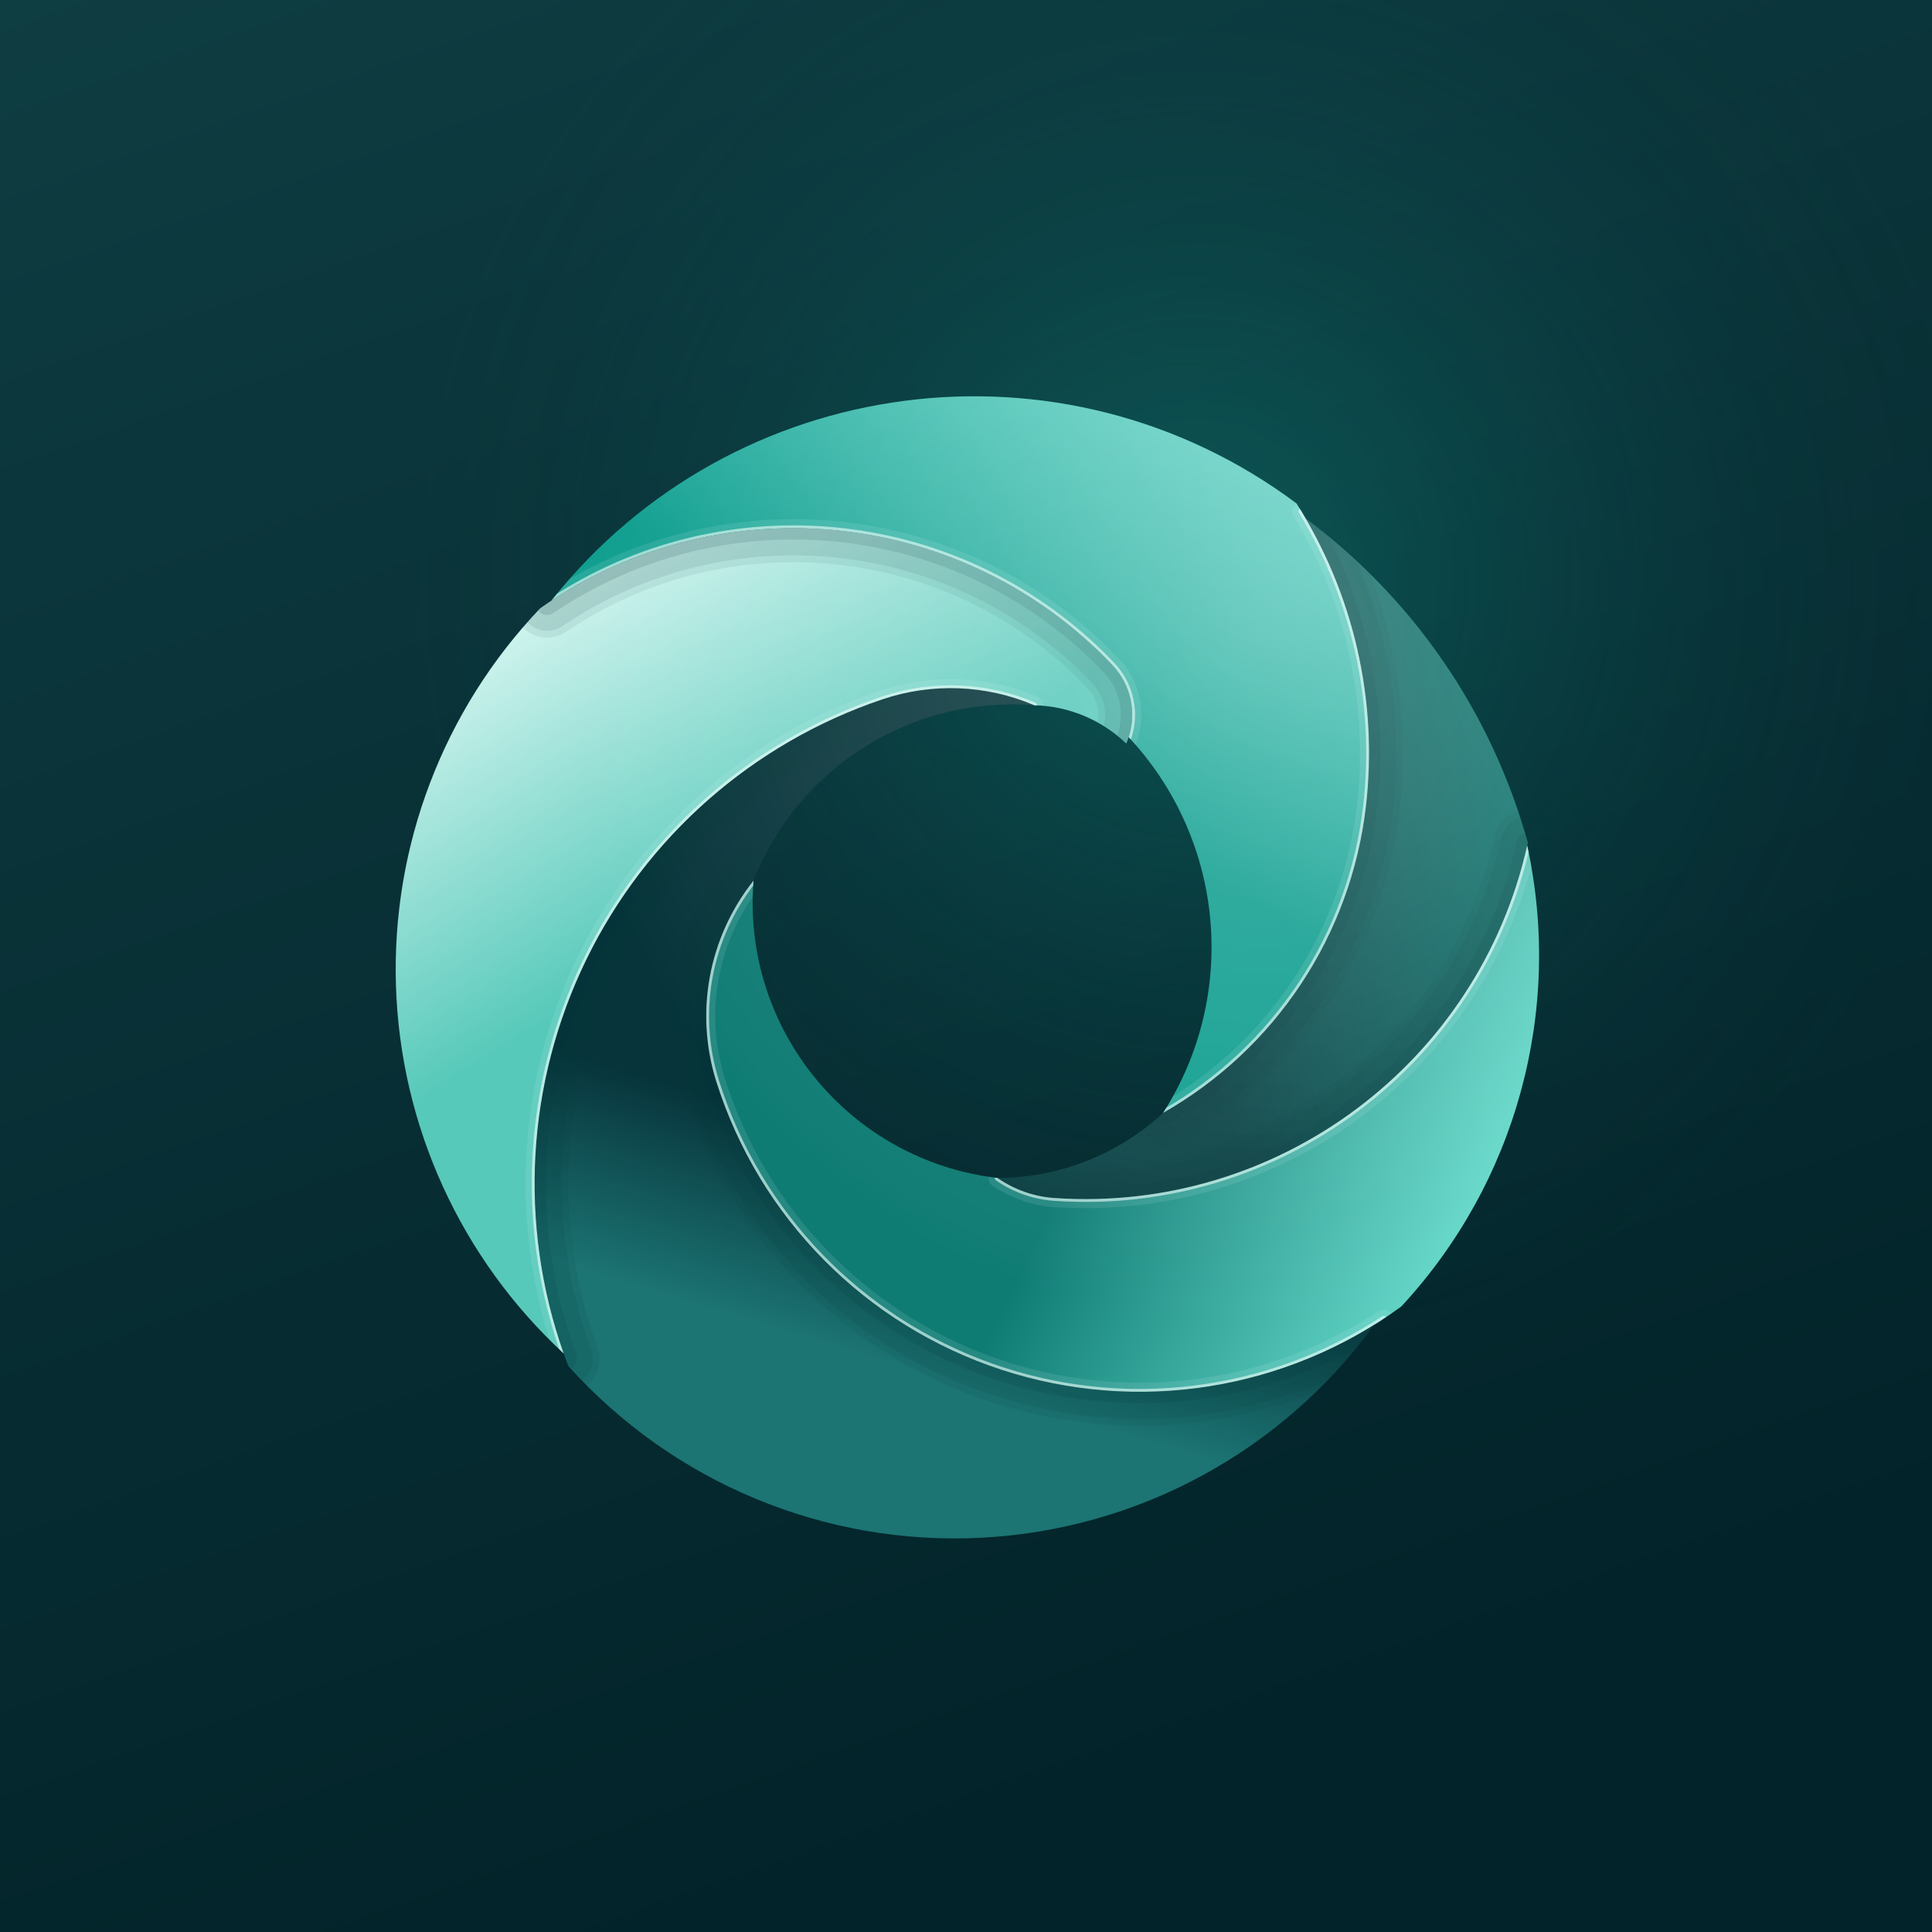
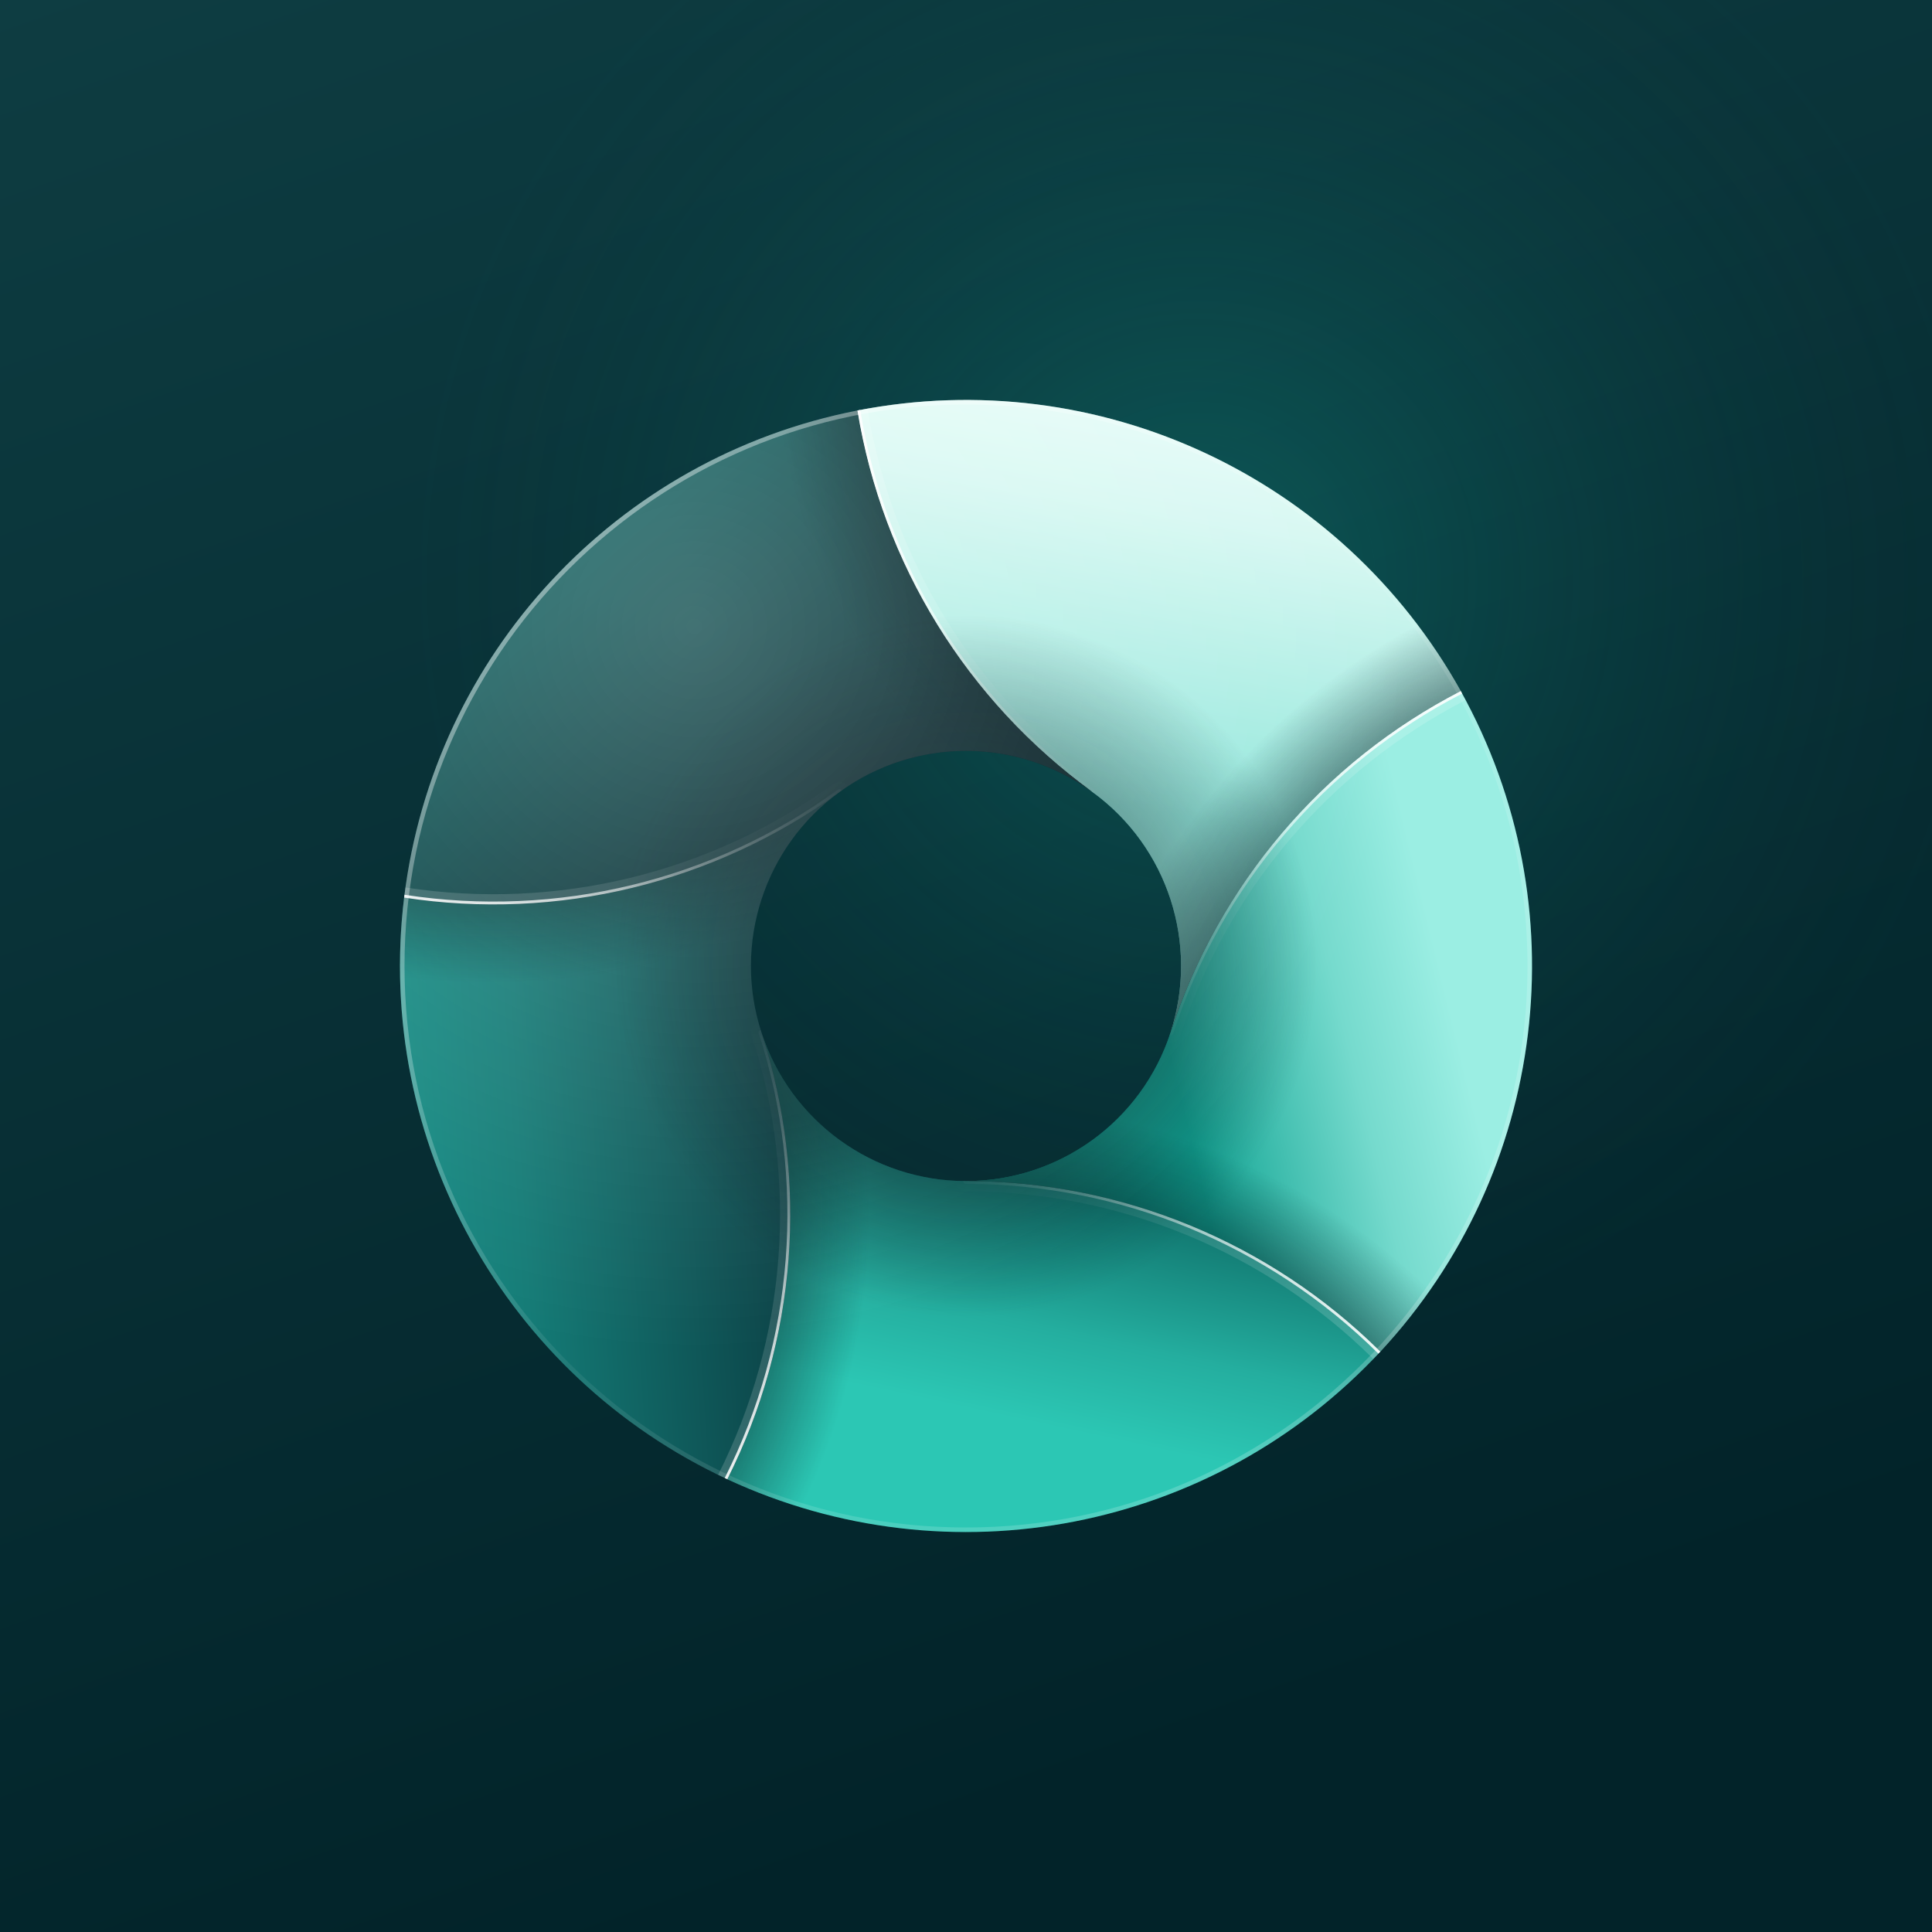
<svg xmlns="http://www.w3.org/2000/svg" viewBox="0 0 1024 1024" width="1024" height="1024">
  <defs>
    <linearGradient id="deep" x1="0" y1="0" x2="0.35" y2="1">
      <stop offset="0" stop-color="#0E3D42" />
      <stop offset="1" stop-color="#022329" />
    </linearGradient>
    <radialGradient id="amb" gradientUnits="userSpaceOnUse" cx="634.88" cy="307.2" r="768.0">
      <stop offset="0" stop-color="#14B8A6" stop-opacity="0.30" />
      <stop offset="0.55" stop-color="#0E3D42" stop-opacity="0" />
    </radialGradient>
  </defs>
  <rect width="1024" height="1024" fill="url(#deep)" />
  <rect width="1024" height="1024" fill="url(#amb)" />
  <g transform="translate(512.0 512.0) scale(0.6)">
    <defs>
-       <linearGradient id="apgB1" gradientUnits="userSpaceOnUse" x1="-336.21" y1="-369.54" x2="-157.92" y2="-86.38">
-         <stop offset="0" stop-color="#D9F7F2" />
-         <stop offset="1" stop-color="#57C9BA" />
+       <linearGradient id="apgB1" gradientUnits="userSpaceOnUse" x1="80.89" y1="-150.66" x2="151.24" y2="-569.34">
+         <stop offset="0" stop-color="#8FE6DA" />
+         <stop offset="0.62" stop-color="#D7F8F2" />
+         <stop offset="1" stop-color="#F3FFFC" />
      </linearGradient>
      <clipPath id="apcB1">
-         <path d="M -355.41 342.25 A 462.17 462.17 0 0 1 -376.19 -315.92 A 388.91 388.91 0 0 1 129.21 -266 A 63.93 63.93 0 0 1 141.59 -196.56 A 121.68 121.68 0 0 0 60.3 -230.35 A 188.4 188.4 0 0 0 -73.73 -235.59 A 451.45 451.45 0 0 0 -355.41 342.25 Z" />
+         <path d="M 111.68 -153.71 A 520 520 0 0 1 -95.89 -490.72 A 500 500 0 0 1 437.07 -242.84 A 520 520 0 0 0 180.7 58.71 A 190 190 0 0 0 111.68 -153.71 Z" />
      </clipPath>
-       <linearGradient id="apgB2" gradientUnits="userSpaceOnUse" x1="335.42" y1="-593.28" x2="74.57" y2="-163.83">
-         <stop offset="0" stop-color="#8AE8DC" />
-         <stop offset="1" stop-color="#0F9E8F" />
+       <linearGradient id="apgB2" gradientUnits="userSpaceOnUse" x1="168.23" y1="30.65" x2="411.74" y2="-28.6">
+         <stop offset="0" stop-color="#12A594" />
+         <stop offset="0.62" stop-color="#75DACD" />
+         <stop offset="1" stop-color="#9BEEE3" />
      </linearGradient>
      <clipPath id="apcB2">
-         <path d="M 174.16 129.74 A 271.8 271.8 0 0 0 143.71 -202.17 A 63.93 63.93 0 0 0 129.21 -266 A 388.91 388.91 0 0 0 -366.29 -322.66 A 476.24 476.24 0 0 1 291.89 -408.67 A 410.67 410.67 0 0 1 353.29 -141.01 A 359.11 359.11 0 0 1 174.16 129.74 Z" />
+         <path d="M 180.7 58.71 A 520 520 0 0 1 437.07 -242.84 A 500 500 0 0 1 366.02 340.63 A 520 520 0 0 0 0 190 A 190 190 0 0 0 180.7 58.71 Z" />
      </clipPath>
-       <linearGradient id="apgB3" gradientUnits="userSpaceOnUse" x1="637.51" y1="-170.83" x2="179.14" y2="-17.59">
-         <stop offset="0" stop-color="#138A80" />
-         <stop offset="1" stop-color="#0C4447" />
+       <linearGradient id="apgB3" gradientUnits="userSpaceOnUse" x1="21.97" y1="169.58" x2="-24.47" y2="385.77">
+         <stop offset="0" stop-color="#0E6E68" />
+         <stop offset="0.62" stop-color="#24AE9F" />
+         <stop offset="1" stop-color="#2CC7B4" />
      </linearGradient>
      <clipPath id="apcB3">
-         <path d="M 27.83 187.25 A 215.38 215.38 0 0 0 174.16 129.74 A 359.11 359.11 0 0 0 353.29 -141.01 A 410.67 410.67 0 0 0 299.99 -395.39 A 534.99 534.99 0 0 1 496.3 -108.87 A 400.06 400.06 0 0 1 78.13 204.96 A 99.9 99.9 0 0 1 27.83 187.25 Z" />
+         <path d="M 0 190 A 520 520 0 0 1 366.02 340.63 A 500 500 0 0 1 -210.86 453.36 A 520 520 0 0 0 -180.7 58.71 A 190 190 0 0 0 0 190 Z" />
      </clipPath>
-       <linearGradient id="apgB4" gradientUnits="userSpaceOnUse" x1="428.74" y1="298.42" x2="106.87" y2="144.84">
-         <stop offset="0" stop-color="#6ADDCE" />
-         <stop offset="1" stop-color="#0F7C74" />
+       <linearGradient id="apgB4" gradientUnits="userSpaceOnUse" x1="-154.59" y1="73.09" x2="-551.06" y2="98">
+         <stop offset="0" stop-color="#0B3F44" />
+         <stop offset="0.62" stop-color="#147B76" />
+         <stop offset="1" stop-color="#17938A" />
      </linearGradient>
      <clipPath id="apcB4">
-         <path d="M -187.7 -75.4 A 244.9 244.9 0 0 0 27.83 187.25 A 99.9 99.9 0 0 0 78.13 204.96 A 400.06 400.06 0 0 0 495.74 -106.38 A 455.65 455.65 0 0 1 384.48 300.81 A 392.18 392.18 0 0 1 -220.48 102.39 A 192.36 192.36 0 0 1 -187.7 -75.4 Z" />
+         <path d="M -180.7 58.71 A 520 520 0 0 1 -210.86 453.36 A 500 500 0 0 1 -496.33 -60.44 A 520 520 0 0 0 -111.68 -153.71 A 190 190 0 0 0 -180.7 58.71 Z" />
      </clipPath>
-       <linearGradient id="apgB5" gradientUnits="userSpaceOnUse" x1="-143.95" y1="328.03" x2="-91.37" y2="155.09">
-         <stop offset="0" stop-color="#1C7473" />
-         <stop offset="1" stop-color="#07343B" />
+       <linearGradient id="apgB5" gradientUnits="userSpaceOnUse" x1="-117.81" y1="-123.94" x2="-441.37" y2="-489.65">
+         <stop offset="0" stop-color="#06282E" />
+         <stop offset="0.62" stop-color="#105858" />
+         <stop offset="1" stop-color="#146A69" />
      </linearGradient>
      <clipPath id="apcB5">
-         <path d="M -351.38 353.24 A 451.45 451.45 0 0 1 -73.73 -235.59 A 188.4 188.4 0 0 1 60.3 -230.35 A 245.79 245.79 0 0 0 -187.7 -75.4 A 192.36 192.36 0 0 0 -220.48 102.39 A 392.18 392.18 0 0 0 360.66 316.88 A 458.37 458.37 0 0 1 -351.38 353.24 Z" />
+         <path d="M -111.68 -153.71 A 520 520 0 0 1 -496.33 -60.44 A 500 500 0 0 1 -95.89 -490.72 A 520 520 0 0 0 111.68 -153.71 A 190 190 0 0 0 -111.68 -153.71 Z" />
      </clipPath>
-       <radialGradient id="apkey" gradientUnits="userSpaceOnUse" cx="260" cy="-300" r="620">
+       <radialGradient id="apsB5B1" gradientUnits="userSpaceOnUse" cx="417.33" cy="-574.4" r="590">
+         <stop offset="0.881" stop-color="#021A1F" stop-opacity="0.42" />
+         <stop offset="1" stop-color="#021A1F" stop-opacity="0" />
+       </radialGradient>
+       <linearGradient id="aplB5B1" gradientUnits="userSpaceOnUse" x1="111.68" y1="-153.71" x2="-95.89" y2="-490.72">
+         <stop offset="0" stop-color="#FFFFFF" stop-opacity="0.05" />
+         <stop offset="0.7" stop-color="#FFFFFF" stop-opacity="0.75" />
+         <stop offset="1" stop-color="#FFFFFF" stop-opacity="0.9" />
+       </linearGradient>
+       <radialGradient id="apsB1B2" gradientUnits="userSpaceOnUse" cx="675.25" cy="219.4" r="590">
+         <stop offset="0.881" stop-color="#021A1F" stop-opacity="0.42" />
+         <stop offset="1" stop-color="#021A1F" stop-opacity="0" />
+       </radialGradient>
+       <linearGradient id="aplB1B2" gradientUnits="userSpaceOnUse" x1="180.7" y1="58.71" x2="437.07" y2="-242.84">
+         <stop offset="0" stop-color="#FFFFFF" stop-opacity="0.05" />
+         <stop offset="0.7" stop-color="#FFFFFF" stop-opacity="0.75" />
+         <stop offset="1" stop-color="#FFFFFF" stop-opacity="0.9" />
+       </linearGradient>
+       <radialGradient id="apsB2B3" gradientUnits="userSpaceOnUse" cx="0" cy="710" r="590">
+         <stop offset="0.881" stop-color="#021A1F" stop-opacity="0.42" />
+         <stop offset="1" stop-color="#021A1F" stop-opacity="0" />
+       </radialGradient>
+       <linearGradient id="aplB2B3" gradientUnits="userSpaceOnUse" x1="0" y1="190" x2="366.02" y2="340.63">
+         <stop offset="0" stop-color="#FFFFFF" stop-opacity="0.05" />
+         <stop offset="0.7" stop-color="#FFFFFF" stop-opacity="0.75" />
+         <stop offset="1" stop-color="#FFFFFF" stop-opacity="0.9" />
+       </linearGradient>
+       <radialGradient id="apsB3B4" gradientUnits="userSpaceOnUse" cx="-675.25" cy="219.4" r="590">
+         <stop offset="0.881" stop-color="#021A1F" stop-opacity="0.42" />
+         <stop offset="1" stop-color="#021A1F" stop-opacity="0" />
+       </radialGradient>
+       <linearGradient id="aplB3B4" gradientUnits="userSpaceOnUse" x1="-180.7" y1="58.71" x2="-210.86" y2="453.36">
+         <stop offset="0" stop-color="#FFFFFF" stop-opacity="0.05" />
+         <stop offset="0.7" stop-color="#FFFFFF" stop-opacity="0.75" />
+         <stop offset="1" stop-color="#FFFFFF" stop-opacity="0.9" />
+       </linearGradient>
+       <radialGradient id="apsB4B5" gradientUnits="userSpaceOnUse" cx="-417.33" cy="-574.4" r="590">
+         <stop offset="0.881" stop-color="#021A1F" stop-opacity="0.42" />
+         <stop offset="1" stop-color="#021A1F" stop-opacity="0" />
+       </radialGradient>
+       <linearGradient id="aplB4B5" gradientUnits="userSpaceOnUse" x1="-111.68" y1="-153.71" x2="-496.33" y2="-60.44">
+         <stop offset="0" stop-color="#FFFFFF" stop-opacity="0.05" />
+         <stop offset="0.7" stop-color="#FFFFFF" stop-opacity="0.75" />
+         <stop offset="1" stop-color="#FFFFFF" stop-opacity="0.9" />
+       </linearGradient>
+       <radialGradient id="apap" gradientUnits="userSpaceOnUse" cx="0" cy="0" r="310">
+         <stop offset="0.613" stop-color="#021A1F" stop-opacity="0.35" />
+         <stop offset="1" stop-color="#021A1F" stop-opacity="0" />
+       </radialGradient>
+       <clipPath id="apall">
+         <path d="M 111.68 -153.71 A 520 520 0 0 1 -95.89 -490.72 A 500 500 0 0 1 437.07 -242.84 A 520 520 0 0 0 180.7 58.71 A 190 190 0 0 0 111.68 -153.71 Z" />
+         <path d="M 180.7 58.71 A 520 520 0 0 1 437.07 -242.84 A 500 500 0 0 1 366.02 340.63 A 520 520 0 0 0 0 190 A 190 190 0 0 0 180.7 58.71 Z" />
+         <path d="M 0 190 A 520 520 0 0 1 366.02 340.63 A 500 500 0 0 1 -210.86 453.36 A 520 520 0 0 0 -180.7 58.71 A 190 190 0 0 0 0 190 Z" />
+         <path d="M -180.7 58.71 A 520 520 0 0 1 -210.86 453.36 A 500 500 0 0 1 -496.33 -60.44 A 520 520 0 0 0 -111.68 -153.71 A 190 190 0 0 0 -180.7 58.71 Z" />
+         <path d="M -111.68 -153.71 A 520 520 0 0 1 -496.33 -60.44 A 500 500 0 0 1 -95.89 -490.72 A 520 520 0 0 0 111.68 -153.71 A 190 190 0 0 0 -111.68 -153.71 Z" />
+       </clipPath>
+       <radialGradient id="apkey" gradientUnits="userSpaceOnUse" cx="-240" cy="-300" r="640">
        <stop offset="0" stop-color="#FFFFFF" stop-opacity="0.22" />
        <stop offset="1" stop-color="#FFFFFF" stop-opacity="0" />
      </radialGradient>
-       <clipPath id="apall">
-         <path d="M -355.41 342.25 A 462.17 462.17 0 0 1 -376.19 -315.92 A 388.91 388.91 0 0 1 129.21 -266 A 63.93 63.93 0 0 1 141.59 -196.56 A 121.68 121.68 0 0 0 60.3 -230.35 A 188.4 188.4 0 0 0 -73.73 -235.59 A 451.45 451.45 0 0 0 -355.41 342.25 Z" />
-         <path d="M 174.16 129.74 A 271.8 271.8 0 0 0 143.71 -202.17 A 63.93 63.93 0 0 0 129.21 -266 A 388.91 388.91 0 0 0 -366.29 -322.66 A 476.24 476.24 0 0 1 291.89 -408.67 A 410.67 410.67 0 0 1 353.29 -141.01 A 359.11 359.11 0 0 1 174.16 129.74 Z" />
-         <path d="M 27.83 187.25 A 215.38 215.38 0 0 0 174.16 129.74 A 359.11 359.11 0 0 0 353.29 -141.01 A 410.67 410.67 0 0 0 299.99 -395.39 A 534.99 534.99 0 0 1 496.3 -108.87 A 400.06 400.06 0 0 1 78.13 204.96 A 99.9 99.9 0 0 1 27.83 187.25 Z" />
-         <path d="M -187.7 -75.4 A 244.9 244.9 0 0 0 27.83 187.25 A 99.9 99.9 0 0 0 78.13 204.96 A 400.06 400.06 0 0 0 495.74 -106.38 A 455.65 455.65 0 0 1 384.48 300.81 A 392.18 392.18 0 0 1 -220.48 102.39 A 192.36 192.36 0 0 1 -187.7 -75.4 Z" />
-         <path d="M -351.38 353.24 A 451.45 451.45 0 0 1 -73.73 -235.59 A 188.4 188.4 0 0 1 60.3 -230.35 A 245.79 245.79 0 0 0 -187.7 -75.4 A 192.36 192.36 0 0 0 -220.48 102.39 A 392.18 392.18 0 0 0 360.66 316.88 A 458.37 458.37 0 0 1 -351.38 353.24 Z" />
-       </clipPath>
+       <linearGradient id="aprim" x1="0" y1="0" x2="1" y2="1">
+         <stop offset="0" stop-color="#FFFFFF" stop-opacity=".55" />
+         <stop offset=".5" stop-color="#FFFFFF" stop-opacity=".06" />
+         <stop offset="1" stop-color="#FFFFFF" stop-opacity=".25" />
+       </linearGradient>
    </defs>
-     <path id="blade-1" fill="url(#apgB1)" d="M -355.41 342.25 A 462.17 462.17 0 0 1 -376.19 -315.92 A 388.91 388.91 0 0 1 129.21 -266 A 63.93 63.93 0 0 1 141.59 -196.56 A 121.68 121.68 0 0 0 60.3 -230.35 A 188.4 188.4 0 0 0 -73.73 -235.59 A 451.45 451.45 0 0 0 -355.41 342.25 Z" />
-     <path id="blade-2" fill="url(#apgB2)" d="M 174.16 129.74 A 271.8 271.8 0 0 0 143.71 -202.17 A 63.93 63.93 0 0 0 129.21 -266 A 388.91 388.91 0 0 0 -366.29 -322.66 A 476.24 476.24 0 0 1 291.89 -408.67 A 410.67 410.67 0 0 1 353.29 -141.01 A 359.11 359.11 0 0 1 174.16 129.74 Z" />
-     <path id="blade-3" fill="url(#apgB3)" d="M 27.83 187.25 A 215.38 215.38 0 0 0 174.16 129.74 A 359.11 359.11 0 0 0 353.29 -141.01 A 410.67 410.67 0 0 0 299.99 -395.39 A 534.99 534.99 0 0 1 496.3 -108.87 A 400.06 400.06 0 0 1 78.13 204.96 A 99.9 99.9 0 0 1 27.83 187.25 Z" />
-     <path id="blade-4" fill="url(#apgB4)" d="M -187.7 -75.4 A 244.9 244.9 0 0 0 27.83 187.25 A 99.9 99.9 0 0 0 78.13 204.96 A 400.06 400.06 0 0 0 495.74 -106.38 A 455.65 455.65 0 0 1 384.48 300.81 A 392.18 392.18 0 0 1 -220.48 102.39 A 192.36 192.36 0 0 1 -187.7 -75.4 Z" />
-     <path id="blade-5" fill="url(#apgB5)" d="M -351.38 353.24 A 451.45 451.45 0 0 1 -73.73 -235.59 A 188.4 188.4 0 0 1 60.3 -230.35 A 245.79 245.79 0 0 0 -187.7 -75.4 A 192.36 192.36 0 0 0 -220.48 102.39 A 392.18 392.18 0 0 0 360.66 316.88 A 458.37 458.37 0 0 1 -351.38 353.24 Z" />
-     <g clip-path="url(#apcB5)" fill="none" stroke="#06363A" stroke-linecap="round">
-       <path d="M -353.7 347.03 A 451.45 451.45 0 0 1 -73.73 -235.59 A 188.4 188.4 0 0 1 60.3 -230.35" stroke-width="60" stroke-opacity="0.08" />
-       <path d="M -353.7 347.03 A 451.45 451.45 0 0 1 -73.73 -235.59 A 188.4 188.4 0 0 1 60.3 -230.35" stroke-width="48" stroke-opacity="0.10" />
-       <path d="M -353.7 347.03 A 451.45 451.45 0 0 1 -73.73 -235.59 A 188.4 188.4 0 0 1 60.3 -230.35" stroke-width="20" stroke-opacity="0.14" />
+     <path id="blade-1" fill="url(#apgB1)" d="M 111.68 -153.71 A 520 520 0 0 1 -95.89 -490.72 A 500 500 0 0 1 437.07 -242.84 A 520 520 0 0 0 180.7 58.71 A 190 190 0 0 0 111.68 -153.71 Z" />
+     <path id="blade-2" fill="url(#apgB2)" d="M 180.7 58.71 A 520 520 0 0 1 437.07 -242.84 A 500 500 0 0 1 366.02 340.63 A 520 520 0 0 0 0 190 A 190 190 0 0 0 180.7 58.71 Z" />
+     <path id="blade-3" fill="url(#apgB3)" d="M 0 190 A 520 520 0 0 1 366.02 340.63 A 500 500 0 0 1 -210.86 453.36 A 520 520 0 0 0 -180.7 58.71 A 190 190 0 0 0 0 190 Z" />
+     <path id="blade-4" fill="url(#apgB4)" d="M -180.7 58.71 A 520 520 0 0 1 -210.86 453.36 A 500 500 0 0 1 -496.33 -60.44 A 520 520 0 0 0 -111.68 -153.71 A 190 190 0 0 0 -180.7 58.71 Z" />
+     <path id="blade-5" fill="url(#apgB5)" d="M -111.68 -153.71 A 520 520 0 0 1 -496.33 -60.44 A 500 500 0 0 1 -95.89 -490.72 A 520 520 0 0 0 111.68 -153.71 A 190 190 0 0 0 -111.68 -153.71 Z" />
+     <rect clip-path="url(#apcB5)" x="-600" y="-600" width="1200" height="1200" fill="url(#apsB5B1)" />
+     <g clip-path="url(#apcB1)" fill="none" stroke="url(#aplB5B1)" stroke-linecap="round">
+       <path d="M 111.68 -153.71 A 520 520 0 0 1 -95.89 -490.72" stroke-width="5" />
+       <path d="M 111.68 -153.71 A 520 520 0 0 1 -95.89 -490.72" stroke-width="18" stroke-opacity="0.18" />
    </g>
-     <g clip-path="url(#apcB1)" fill="none" stroke="#EFFFFC" stroke-linecap="round">
-       <path d="M -353.7 347.03 A 451.45 451.45 0 0 1 -73.73 -235.59 A 188.4 188.4 0 0 1 60.3 -230.35" stroke-width="16" stroke-opacity="0.10" />
-       <path d="M -353.7 347.03 A 451.45 451.45 0 0 1 -73.73 -235.59 A 188.4 188.4 0 0 1 60.3 -230.35" stroke-width="5" stroke-opacity="0.6" />
+     <rect clip-path="url(#apcB1)" x="-600" y="-600" width="1200" height="1200" fill="url(#apsB1B2)" />
+     <g clip-path="url(#apcB2)" fill="none" stroke="url(#aplB1B2)" stroke-linecap="round">
+       <path d="M 180.7 58.71 A 520 520 0 0 1 437.07 -242.84" stroke-width="5" />
+       <path d="M 180.7 58.71 A 520 520 0 0 1 437.07 -242.84" stroke-width="18" stroke-opacity="0.18" />
    </g>
-     <g clip-path="url(#apcB5)" fill="none" stroke="#06363A" stroke-linecap="round">
-       <path d="M -187.7 -75.4 A 192.36 192.36 0 0 0 -220.48 102.39 A 392.18 392.18 0 0 0 369.06 311.5" stroke-width="60" stroke-opacity="0.08" />
-       <path d="M -187.7 -75.4 A 192.36 192.36 0 0 0 -220.48 102.39 A 392.18 392.18 0 0 0 369.06 311.5" stroke-width="48" stroke-opacity="0.10" />
-       <path d="M -187.7 -75.4 A 192.36 192.36 0 0 0 -220.48 102.39 A 392.18 392.18 0 0 0 369.06 311.5" stroke-width="20" stroke-opacity="0.14" />
+     <rect clip-path="url(#apcB2)" x="-600" y="-600" width="1200" height="1200" fill="url(#apsB2B3)" />
+     <g clip-path="url(#apcB3)" fill="none" stroke="url(#aplB2B3)" stroke-linecap="round">
+       <path d="M 0 190 A 520 520 0 0 1 366.02 340.63" stroke-width="5" />
+       <path d="M 0 190 A 520 520 0 0 1 366.02 340.63" stroke-width="18" stroke-opacity="0.18" />
    </g>
-     <g clip-path="url(#apcB4)" fill="none" stroke="#EFFFFC" stroke-linecap="round">
-       <path d="M -187.7 -75.4 A 192.36 192.36 0 0 0 -220.48 102.39 A 392.18 392.18 0 0 0 369.06 311.5" stroke-width="16" stroke-opacity="0.10" />
-       <path d="M -187.7 -75.4 A 192.36 192.36 0 0 0 -220.48 102.39 A 392.18 392.18 0 0 0 369.06 311.5" stroke-width="5" stroke-opacity="0.6" />
+     <rect clip-path="url(#apcB3)" x="-600" y="-600" width="1200" height="1200" fill="url(#apsB3B4)" />
+     <g clip-path="url(#apcB4)" fill="none" stroke="url(#aplB3B4)" stroke-linecap="round">
+       <path d="M -180.7 58.71 A 520 520 0 0 1 -210.86 453.36" stroke-width="5" />
+       <path d="M -180.7 58.71 A 520 520 0 0 1 -210.86 453.36" stroke-width="18" stroke-opacity="0.18" />
    </g>
-     <g clip-path="url(#apcB1)" fill="none" stroke="#06363A" stroke-linecap="round">
-       <path d="M -370.12 -320.11 A 388.91 388.91 0 0 1 129.21 -266 A 63.93 63.93 0 0 1 142.69 -199.27" stroke-width="60" stroke-opacity="0.08" />
-       <path d="M -370.12 -320.11 A 388.91 388.91 0 0 1 129.21 -266 A 63.93 63.93 0 0 1 142.69 -199.27" stroke-width="48" stroke-opacity="0.10" />
-       <path d="M -370.12 -320.11 A 388.91 388.91 0 0 1 129.21 -266 A 63.93 63.93 0 0 1 142.69 -199.27" stroke-width="20" stroke-opacity="0.14" />
+     <rect clip-path="url(#apcB4)" x="-600" y="-600" width="1200" height="1200" fill="url(#apsB4B5)" />
+     <g clip-path="url(#apcB5)" fill="none" stroke="url(#aplB4B5)" stroke-linecap="round">
+       <path d="M -111.68 -153.71 A 520 520 0 0 1 -496.33 -60.44" stroke-width="5" />
+       <path d="M -111.68 -153.71 A 520 520 0 0 1 -496.33 -60.44" stroke-width="18" stroke-opacity="0.18" />
    </g>
-     <g clip-path="url(#apcB2)" fill="none" stroke="#EFFFFC" stroke-linecap="round">
-       <path d="M -370.12 -320.11 A 388.91 388.91 0 0 1 129.21 -266 A 63.93 63.93 0 0 1 142.69 -199.27" stroke-width="16" stroke-opacity="0.10" />
-       <path d="M -370.12 -320.11 A 388.91 388.91 0 0 1 129.21 -266 A 63.93 63.93 0 0 1 142.69 -199.27" stroke-width="5" stroke-opacity="0.6" />
+     <rect clip-path="url(#apall)" x="-600" y="-600" width="1200" height="1200" fill="url(#apap)" />
+     <rect clip-path="url(#apall)" x="-600" y="-600" width="1200" height="1200" fill="url(#apkey)" />
+     <g clip-path="url(#apall)">
+       <circle r="498" fill="none" stroke="url(#aprim)" stroke-width="4" />
    </g>
-     <g clip-path="url(#apcB3)" fill="none" stroke="#06363A" stroke-linecap="round">
-       <path d="M 296.18 -401.78 A 410.67 410.67 0 0 1 353.29 -141.01 A 359.11 359.11 0 0 1 174.16 129.74" stroke-width="60" stroke-opacity="0.08" />
-       <path d="M 296.18 -401.78 A 410.67 410.67 0 0 1 353.29 -141.01 A 359.11 359.11 0 0 1 174.16 129.74" stroke-width="48" stroke-opacity="0.10" />
-       <path d="M 296.18 -401.78 A 410.67 410.67 0 0 1 353.29 -141.01 A 359.11 359.11 0 0 1 174.16 129.74" stroke-width="20" stroke-opacity="0.14" />
-     </g>
-     <g clip-path="url(#apcB2)" fill="none" stroke="#EFFFFC" stroke-linecap="round">
-       <path d="M 296.18 -401.78 A 410.67 410.67 0 0 1 353.29 -141.01 A 359.11 359.11 0 0 1 174.16 129.74" stroke-width="16" stroke-opacity="0.10" />
-       <path d="M 296.18 -401.78 A 410.67 410.67 0 0 1 353.29 -141.01 A 359.11 359.11 0 0 1 174.16 129.74" stroke-width="5" stroke-opacity="0.6" />
-     </g>
-     <g clip-path="url(#apcB3)" fill="none" stroke="#06363A" stroke-linecap="round">
-       <path d="M 27.83 187.25 A 99.9 99.9 0 0 0 78.13 204.96 A 400.06 400.06 0 0 0 496.03 -107.68" stroke-width="60" stroke-opacity="0.08" />
-       <path d="M 27.83 187.25 A 99.9 99.9 0 0 0 78.13 204.96 A 400.06 400.06 0 0 0 496.03 -107.68" stroke-width="48" stroke-opacity="0.10" />
-       <path d="M 27.83 187.25 A 99.9 99.9 0 0 0 78.13 204.96 A 400.06 400.06 0 0 0 496.03 -107.68" stroke-width="20" stroke-opacity="0.14" />
-     </g>
-     <g clip-path="url(#apcB4)" fill="none" stroke="#EFFFFC" stroke-linecap="round">
-       <path d="M 27.83 187.25 A 99.9 99.9 0 0 0 78.13 204.96 A 400.06 400.06 0 0 0 496.03 -107.68" stroke-width="16" stroke-opacity="0.10" />
-       <path d="M 27.83 187.25 A 99.9 99.9 0 0 0 78.13 204.96 A 400.06 400.06 0 0 0 496.03 -107.68" stroke-width="5" stroke-opacity="0.6" />
-     </g>
-     <rect clip-path="url(#apall)" x="-600" y="-600" width="1200" height="1200" fill="url(#apkey)" />
  </g>
</svg>
